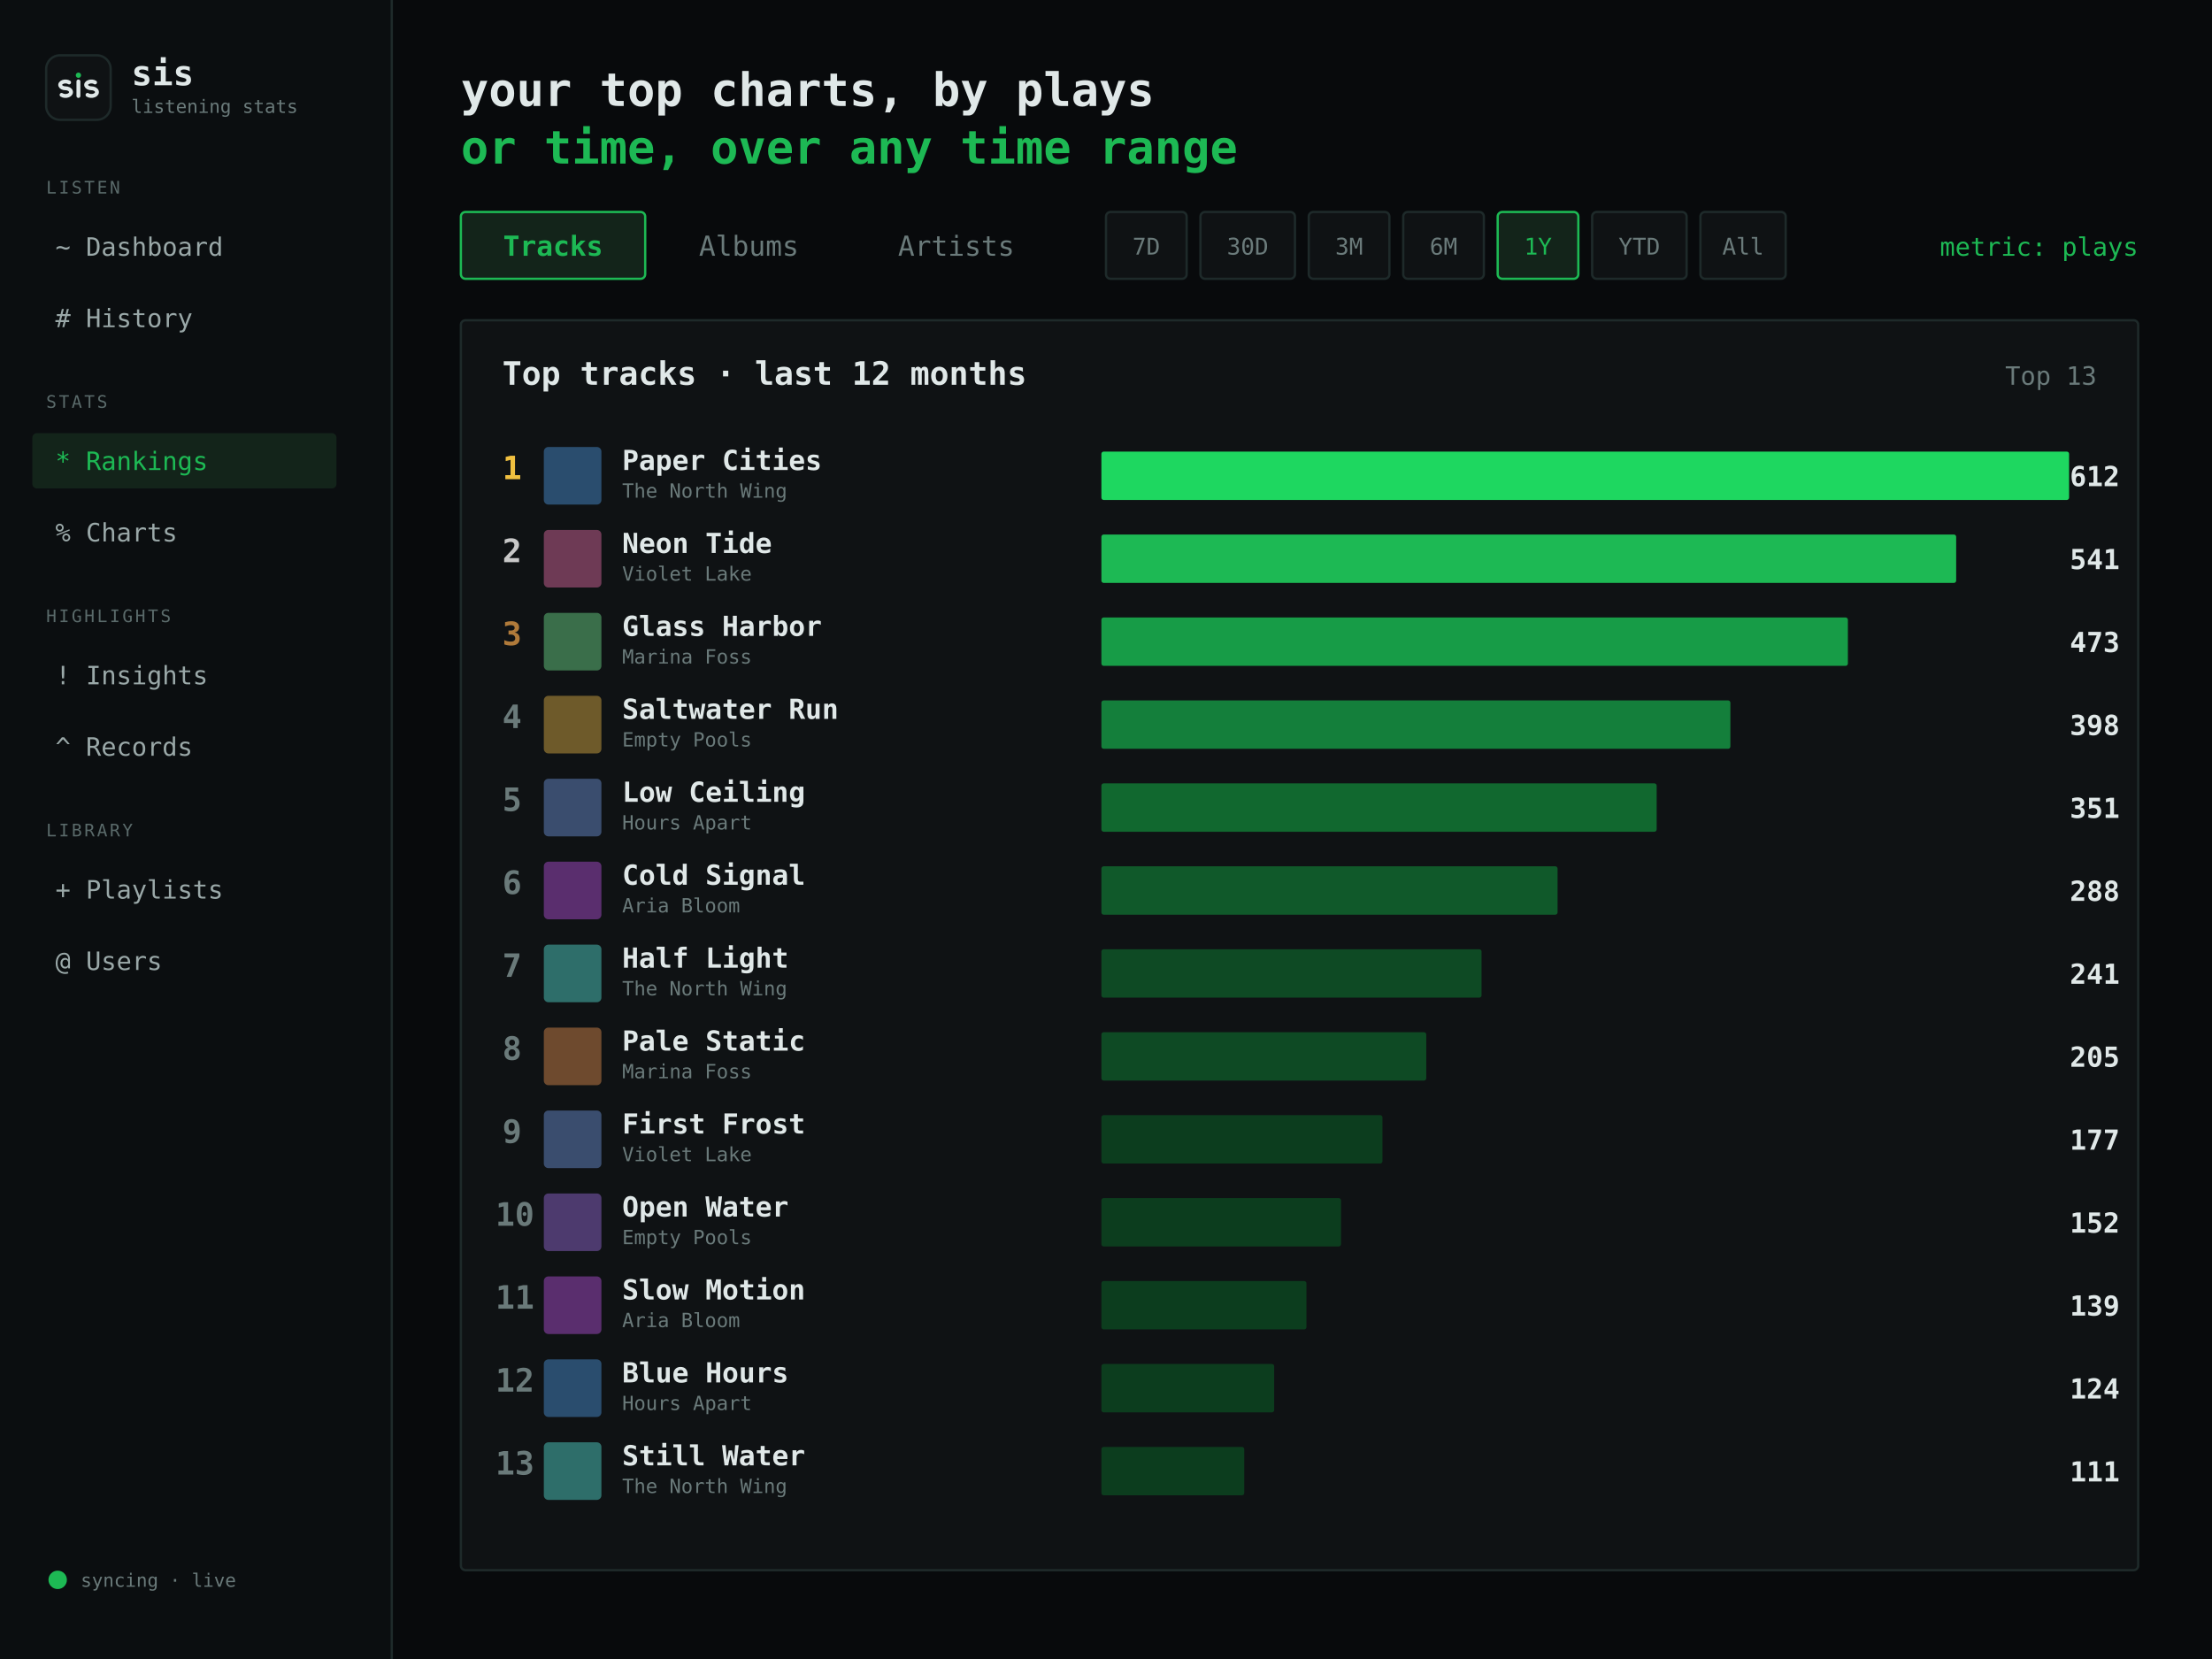
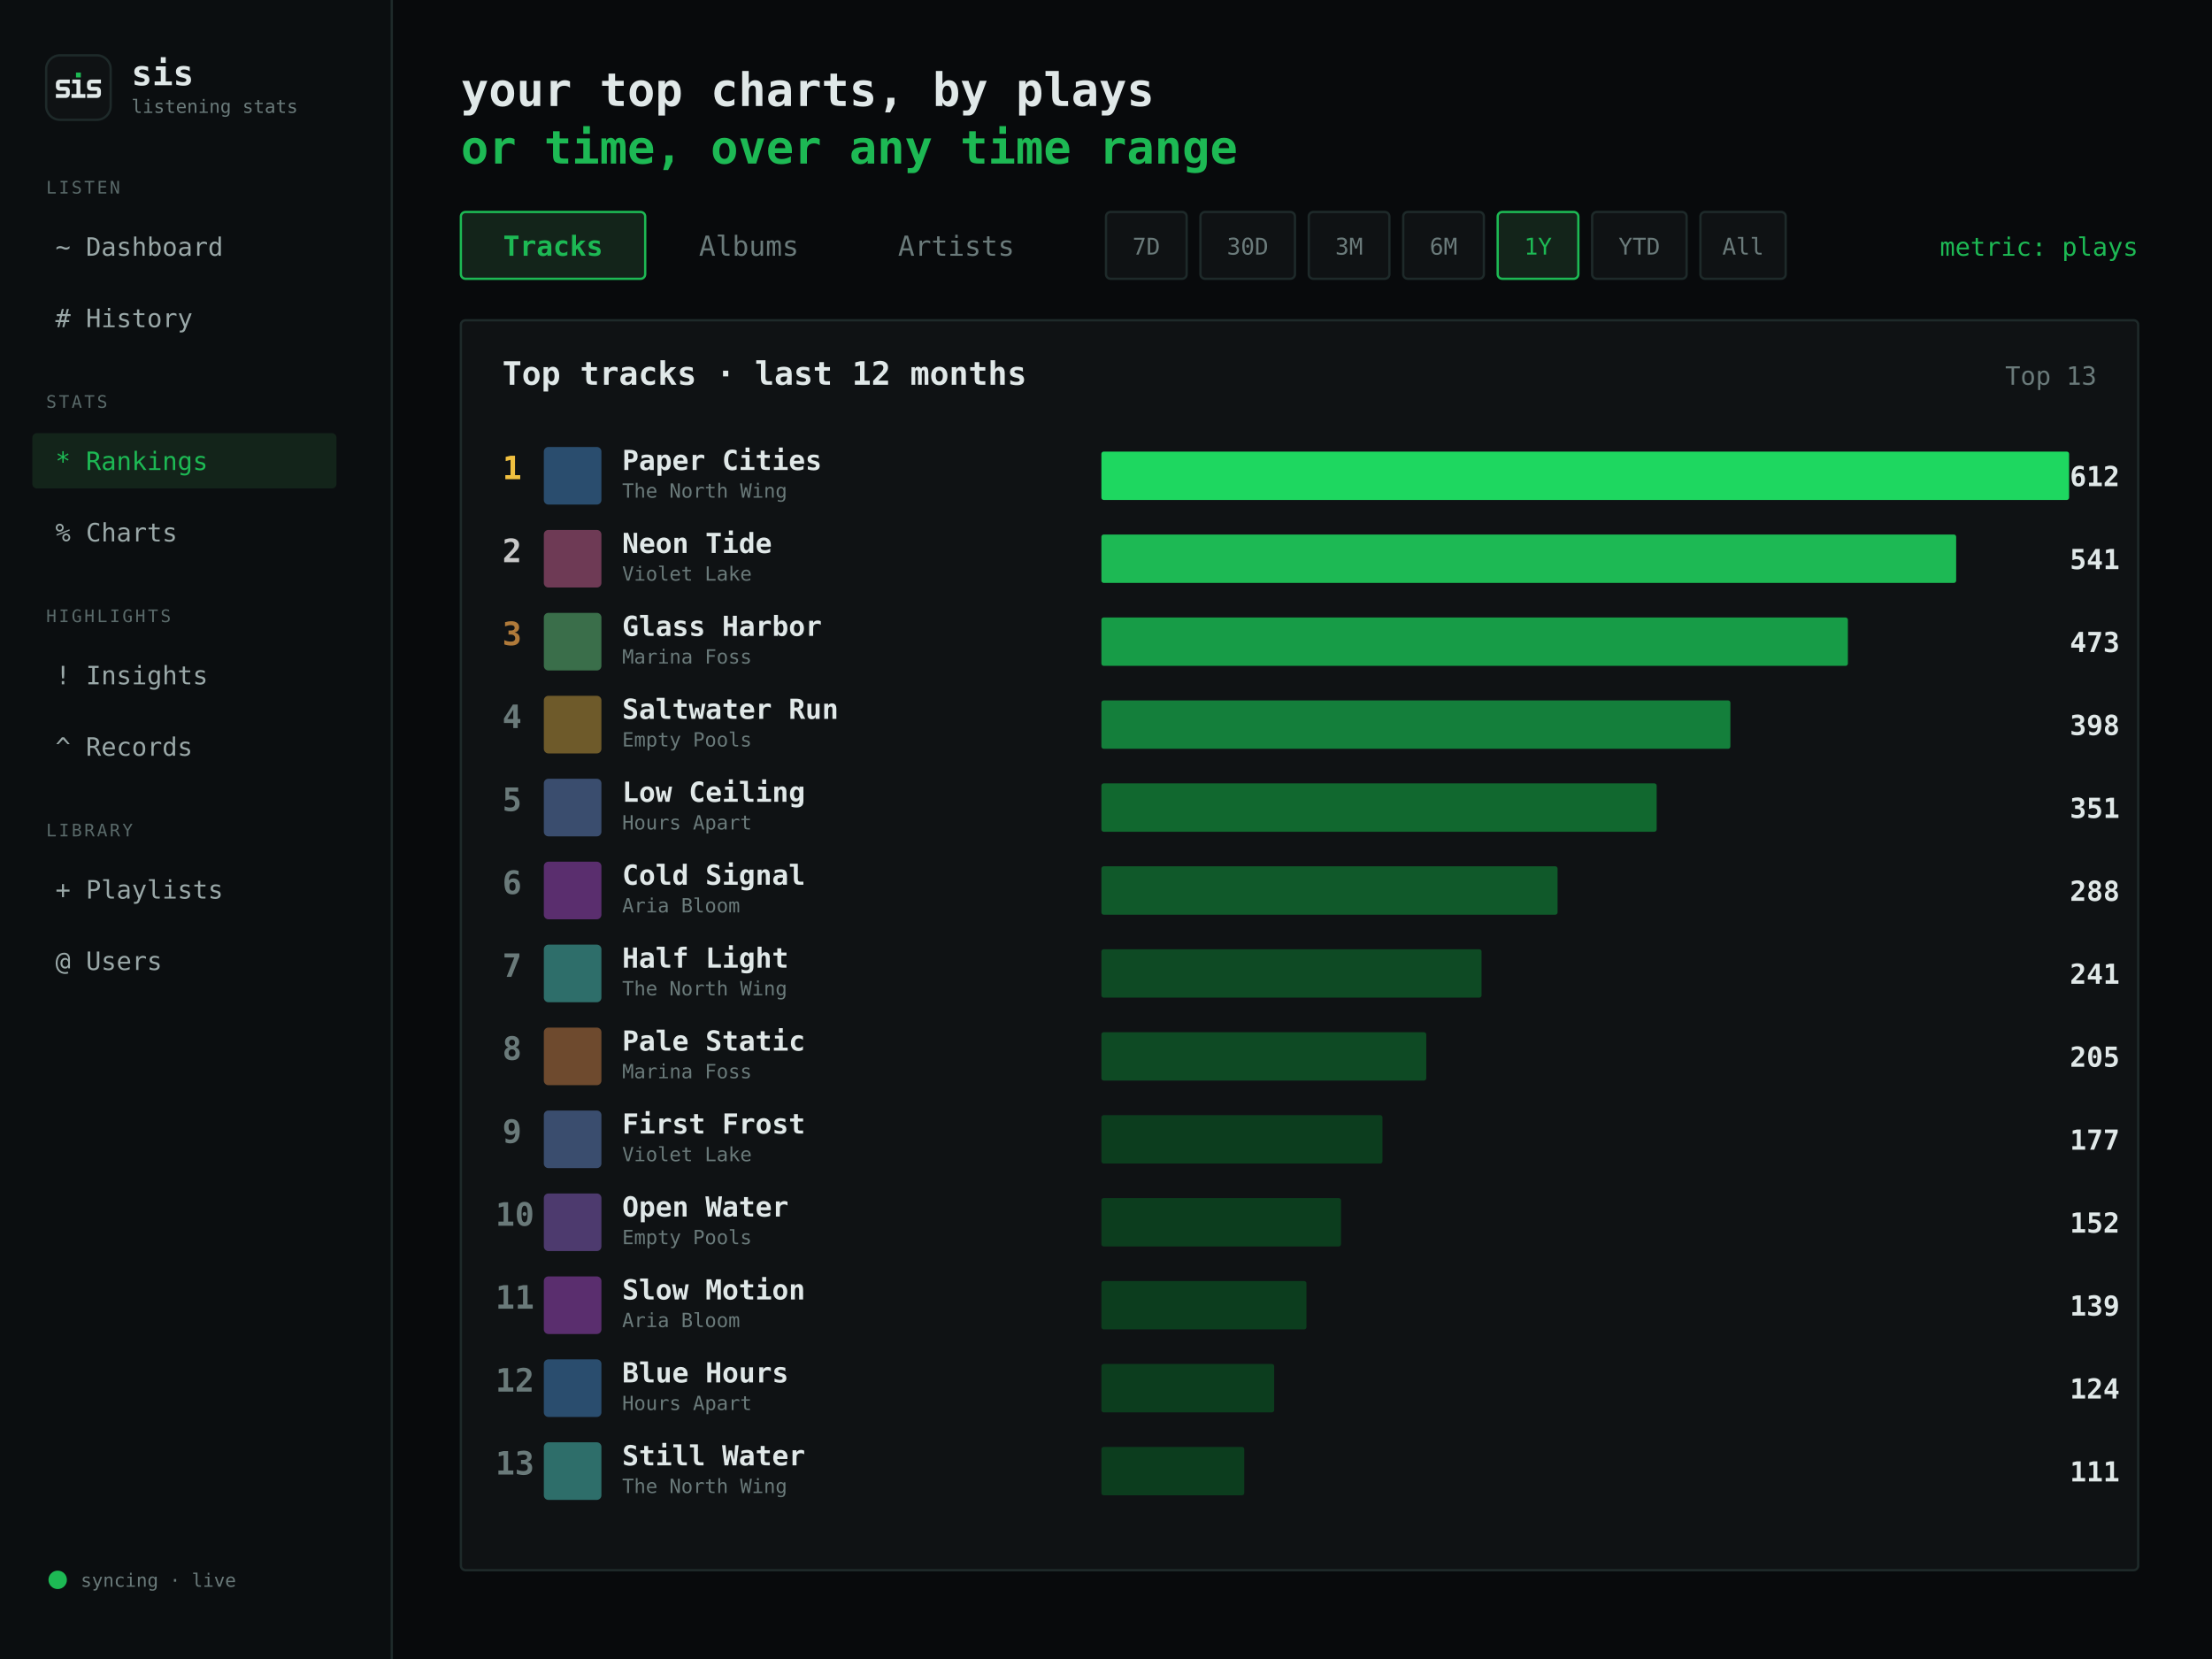
<svg xmlns="http://www.w3.org/2000/svg" width="2732" height="2048" viewBox="0 0 1920 1439.4" font-family="DejaVu Sans Mono, monospace">
  <rect x="-8" y="-8" width="1936" height="1455.4" fill="#080a0c" />
  <rect x="-8" y="-8" width="348" height="1455.4" fill="#0b0e10" />
  <line x1="340" y1="-8" x2="340" y2="1447.4" stroke="#1e2a2a" stroke-width="2" />
  <g transform="translate(40,48)">
    <rect x="0" y="0" width="56" height="56" rx="12" fill="#0f1214" stroke="#1e2a2a" stroke-width="2" />
-     <g transform="translate(10.21 15) scale(0.2421) translate(0 -16.12)">
-       <path d="M40.06 51.43A18.8 12.22 0 1 0 27 72.44A20 13.78 0 1 1 13.11 96.13M73.5 100V48M133.06 51.43A18.8 12.22 0 1 0 120 72.44A20 13.78 0 1 1 106.11 96.13" fill="none" stroke="#e0e8e8" stroke-width="14" stroke-linecap="round" stroke-linejoin="round" />
-       <circle cx="73.5" cy="25.62" r="9.5" fill="#1db954" />
+     <g transform="translate(8.46 15) scale(0.2413) translate(0 -15.8)">
+       <path d="M43 48H14A7 7 0 0 0 7 55V67A7 7 0 0 0 14 74H36A7 7 0 0 1 43 81V93A7 7 0 0 1 36 100H7M81 100V48M65.88 48H81M63 100H99M155 48H126A7 7 0 0 0 119 55V67A7 7 0 0 0 126 74H148A7 7 0 0 1 155 81V93A7 7 0 0 1 148 100H119" fill="none" stroke="#e0e8e8" stroke-width="14" stroke-linecap="square" stroke-linejoin="miter" />
+       <rect x="72.25" y="15.8" width="17.5" height="17.5" fill="#1db954" />
    </g>
    <text x="74" y="26" font-size="30" font-weight="700" fill="#e0e8e8">sis</text>
    <text x="74" y="50" font-size="16" fill="#6a7a7a">listening stats</text>
  </g>
  <g transform="translate(40,168)" font-size="22">
    <text x="0" y="0" font-size="15" fill="#5a6a6a" letter-spacing="2">LISTEN</text>
    <text x="8" y="54" fill="#9aa8a8">~  Dashboard</text>
    <text x="8" y="116" fill="#9aa8a8">#  History</text>
    <text x="0" y="186" font-size="15" fill="#5a6a6a" letter-spacing="2">STATS</text>
    <rect x="-12" y="208" width="264" height="48" rx="4" fill="#13241a" />
    <text x="8" y="240" fill="#1db954">*  Rankings</text>
    <text x="8" y="302" fill="#9aa8a8">%  Charts</text>
    <text x="0" y="372" font-size="15" fill="#5a6a6a" letter-spacing="2">HIGHLIGHTS</text>
    <text x="8" y="426" fill="#9aa8a8">!  Insights</text>
    <text x="8" y="488" fill="#9aa8a8">^  Records</text>
    <text x="0" y="558" font-size="15" fill="#5a6a6a" letter-spacing="2">LIBRARY</text>
    <text x="8" y="612" fill="#9aa8a8">+  Playlists</text>
    <text x="8" y="674" fill="#9aa8a8">@  Users</text>
  </g>
  <g transform="translate(40,1379.4)">
    <circle cx="10" cy="-8" r="8" fill="#1db954" />
    <text x="30" y="-2" font-size="16" fill="#6a7a7a">syncing · live</text>
  </g>
  <g transform="translate(400,56)">
    <text x="0" y="36" font-size="40" font-weight="700" fill="#e0e8e8">your top charts, by plays</text>
    <text x="0" y="86" font-size="40" font-weight="700" fill="#1db954">or time, over any time range</text>
    <g transform="translate(0,128)">
      <rect x="0" y="0" width="160" height="58" rx="4" fill="#13241a" stroke="#1db954" stroke-width="2" />
      <text x="80" y="38" font-size="24" font-weight="700" fill="#1db954" text-anchor="middle">Tracks</text>
      <text x="250" y="38" font-size="24" fill="#6a7a7a" text-anchor="middle">Albums</text>
      <text x="430" y="38" font-size="24" fill="#6a7a7a" text-anchor="middle">Artists</text>
      <g font-size="20" transform="translate(560,0)">
        <rect x="0" y="0" width="70" height="58" rx="4" fill="#0f1214" stroke="#1e2a2a" stroke-width="2" />
        <text x="35" y="37" fill="#6a7a7a" text-anchor="middle">7D</text>
        <rect x="82" y="0" width="82" height="58" rx="4" fill="#0f1214" stroke="#1e2a2a" stroke-width="2" />
        <text x="123" y="37" fill="#6a7a7a" text-anchor="middle">30D</text>
        <rect x="176" y="0" width="70" height="58" rx="4" fill="#0f1214" stroke="#1e2a2a" stroke-width="2" />
        <text x="211" y="37" fill="#6a7a7a" text-anchor="middle">3M</text>
        <rect x="258" y="0" width="70" height="58" rx="4" fill="#0f1214" stroke="#1e2a2a" stroke-width="2" />
        <text x="293" y="37" fill="#6a7a7a" text-anchor="middle">6M</text>
        <rect x="340" y="0" width="70" height="58" rx="4" fill="#13241a" stroke="#1db954" stroke-width="2" />
        <text x="375" y="37" fill="#1db954" text-anchor="middle">1Y</text>
        <rect x="422" y="0" width="82" height="58" rx="4" fill="#0f1214" stroke="#1e2a2a" stroke-width="2" />
        <text x="463" y="37" fill="#6a7a7a" text-anchor="middle">YTD</text>
        <rect x="516" y="0" width="74" height="58" rx="4" fill="#0f1214" stroke="#1e2a2a" stroke-width="2" />
        <text x="553" y="37" fill="#6a7a7a" text-anchor="middle">All</text>
      </g>
      <text x="1456" y="38" font-size="22" fill="#1db954" text-anchor="end">metric: plays</text>
    </g>
    <g transform="translate(0,222)">
      <rect width="1456" height="1085" rx="4" fill="#0f1214" stroke="#1e2a2a" stroke-width="2" />
      <text x="36" y="56" font-size="28" font-weight="700" fill="#e0e8e8">Top tracks · last 12 months</text>
      <text x="1420" y="56" font-size="22" fill="#6a7a7a" text-anchor="end">Top 13</text>
      <g transform="translate(36,92)" font-size="24">
        <g>
          <text x="0" y="46" font-size="28" font-weight="700" fill="#f0c040">1</text>
          <rect x="36" y="18" width="50" height="50" rx="4" fill="#2a4d6e" />
          <text x="104" y="38" font-weight="700" fill="#e0e8e8">Paper Cities</text>
          <text x="104" y="62" font-size="17" fill="#6a7a7a">The North Wing</text>
          <rect x="520" y="22" width="840" height="42" rx="2" fill="#1ed760" />
          <text x="1404" y="52" font-weight="700" fill="#e0e8e8" text-anchor="end">612</text>
        </g>
        <g transform="translate(0,72)">
          <text x="0" y="46" font-size="28" font-weight="700" fill="#c8c8c8">2</text>
          <rect x="36" y="18" width="50" height="50" rx="4" fill="#6e3a55" />
          <text x="104" y="38" font-weight="700" fill="#e0e8e8">Neon Tide</text>
          <text x="104" y="62" font-size="17" fill="#6a7a7a">Violet Lake</text>
          <rect x="520" y="22" width="742" height="42" rx="2" fill="#1db954" />
          <text x="1404" y="52" font-weight="700" fill="#e0e8e8" text-anchor="end">541</text>
        </g>
        <g transform="translate(0,144)">
          <text x="0" y="46" font-size="28" font-weight="700" fill="#b07a3a">3</text>
          <rect x="36" y="18" width="50" height="50" rx="4" fill="#3a6e4a" />
          <text x="104" y="38" font-weight="700" fill="#e0e8e8">Glass Harbor</text>
          <text x="104" y="62" font-size="17" fill="#6a7a7a">Marina Foss</text>
          <rect x="520" y="22" width="648" height="42" rx="2" fill="#179c47" />
          <text x="1404" y="52" font-weight="700" fill="#e0e8e8" text-anchor="end">473</text>
        </g>
        <g transform="translate(0,216)">
          <text x="0" y="46" font-size="28" font-weight="700" fill="#6a7a7a">4</text>
          <rect x="36" y="18" width="50" height="50" rx="4" fill="#6e5a2a" />
          <text x="104" y="38" font-weight="700" fill="#e0e8e8">Saltwater Run</text>
          <text x="104" y="62" font-size="17" fill="#6a7a7a">Empty Pools</text>
          <rect x="520" y="22" width="546" height="42" rx="2" fill="#147f3b" />
          <text x="1404" y="52" font-weight="700" fill="#e0e8e8" text-anchor="end">398</text>
        </g>
        <g transform="translate(0,288)">
          <text x="0" y="46" font-size="28" font-weight="700" fill="#6a7a7a">5</text>
          <rect x="36" y="18" width="50" height="50" rx="4" fill="#3a4d6e" />
          <text x="104" y="38" font-weight="700" fill="#e0e8e8">Low Ceiling</text>
          <text x="104" y="62" font-size="17" fill="#6a7a7a">Hours Apart</text>
          <rect x="520" y="22" width="482" height="42" rx="2" fill="#11682f" />
          <text x="1404" y="52" font-weight="700" fill="#e0e8e8" text-anchor="end">351</text>
        </g>
        <g transform="translate(0,360)">
          <text x="0" y="46" font-size="28" font-weight="700" fill="#6a7a7a">6</text>
          <rect x="36" y="18" width="50" height="50" rx="4" fill="#5a2e6e" />
          <text x="104" y="38" font-weight="700" fill="#e0e8e8">Cold Signal</text>
          <text x="104" y="62" font-size="17" fill="#6a7a7a">Aria Bloom</text>
          <rect x="520" y="22" width="396" height="42" rx="2" fill="#10592a" />
          <text x="1404" y="52" font-weight="700" fill="#e0e8e8" text-anchor="end">288</text>
        </g>
        <g transform="translate(0,432)">
          <text x="0" y="46" font-size="28" font-weight="700" fill="#6a7a7a">7</text>
          <rect x="36" y="18" width="50" height="50" rx="4" fill="#2e6e6a" />
          <text x="104" y="38" font-weight="700" fill="#e0e8e8">Half Light</text>
          <text x="104" y="62" font-size="17" fill="#6a7a7a">The North Wing</text>
          <rect x="520" y="22" width="330" height="42" rx="2" fill="#0e4a24" />
          <text x="1404" y="52" font-weight="700" fill="#e0e8e8" text-anchor="end">241</text>
        </g>
        <g transform="translate(0,504)">
          <text x="0" y="46" font-size="28" font-weight="700" fill="#6a7a7a">8</text>
          <rect x="36" y="18" width="50" height="50" rx="4" fill="#6e4a2e" />
          <text x="104" y="38" font-weight="700" fill="#e0e8e8">Pale Static</text>
          <text x="104" y="62" font-size="17" fill="#6a7a7a">Marina Foss</text>
          <rect x="520" y="22" width="282" height="42" rx="2" fill="#0e4a24" />
          <text x="1404" y="52" font-weight="700" fill="#e0e8e8" text-anchor="end">205</text>
        </g>
        <g transform="translate(0,576)">
          <text x="0" y="46" font-size="28" font-weight="700" fill="#6a7a7a">9</text>
          <rect x="36" y="18" width="50" height="50" rx="4" fill="#3a4d6e" />
          <text x="104" y="38" font-weight="700" fill="#e0e8e8">First Frost</text>
          <text x="104" y="62" font-size="17" fill="#6a7a7a">Violet Lake</text>
          <rect x="520" y="22" width="244" height="42" rx="2" fill="#0c3d1e" />
          <text x="1404" y="52" font-weight="700" fill="#e0e8e8" text-anchor="end">177</text>
        </g>
        <g transform="translate(0,648)">
          <text x="-6" y="46" font-size="28" font-weight="700" fill="#6a7a7a">10</text>
          <rect x="36" y="18" width="50" height="50" rx="4" fill="#4d3a6e" />
          <text x="104" y="38" font-weight="700" fill="#e0e8e8">Open Water</text>
          <text x="104" y="62" font-size="17" fill="#6a7a7a">Empty Pools</text>
          <rect x="520" y="22" width="208" height="42" rx="2" fill="#0c3d1e" />
          <text x="1404" y="52" font-weight="700" fill="#e0e8e8" text-anchor="end">152</text>
        </g>
        <g transform="translate(0,720)">
          <text x="-6" y="46" font-size="28" font-weight="700" fill="#6a7a7a">11</text>
          <rect x="36" y="18" width="50" height="50" rx="4" fill="#5a2e6e" />
          <text x="104" y="38" font-weight="700" fill="#e0e8e8">Slow Motion</text>
          <text x="104" y="62" font-size="17" fill="#6a7a7a">Aria Bloom</text>
          <rect x="520" y="22" width="178" height="42" rx="2" fill="#0c3d1e" />
          <text x="1404" y="52" font-weight="700" fill="#e0e8e8" text-anchor="end">139</text>
        </g>
        <g transform="translate(0,792)">
          <text x="-6" y="46" font-size="28" font-weight="700" fill="#6a7a7a">12</text>
          <rect x="36" y="18" width="50" height="50" rx="4" fill="#2a4d6e" />
          <text x="104" y="38" font-weight="700" fill="#e0e8e8">Blue Hours</text>
          <text x="104" y="62" font-size="17" fill="#6a7a7a">Hours Apart</text>
          <rect x="520" y="22" width="150" height="42" rx="2" fill="#0c3d1e" />
          <text x="1404" y="52" font-weight="700" fill="#e0e8e8" text-anchor="end">124</text>
        </g>
        <g transform="translate(0,864)">
          <text x="-6" y="46" font-size="28" font-weight="700" fill="#6a7a7a">13</text>
          <rect x="36" y="18" width="50" height="50" rx="4" fill="#2e6e6a" />
          <text x="104" y="38" font-weight="700" fill="#e0e8e8">Still Water</text>
          <text x="104" y="62" font-size="17" fill="#6a7a7a">The North Wing</text>
          <rect x="520" y="22" width="124" height="42" rx="2" fill="#0c3d1e" />
          <text x="1404" y="52" font-weight="700" fill="#e0e8e8" text-anchor="end">111</text>
        </g>
      </g>
    </g>
  </g>
</svg>
